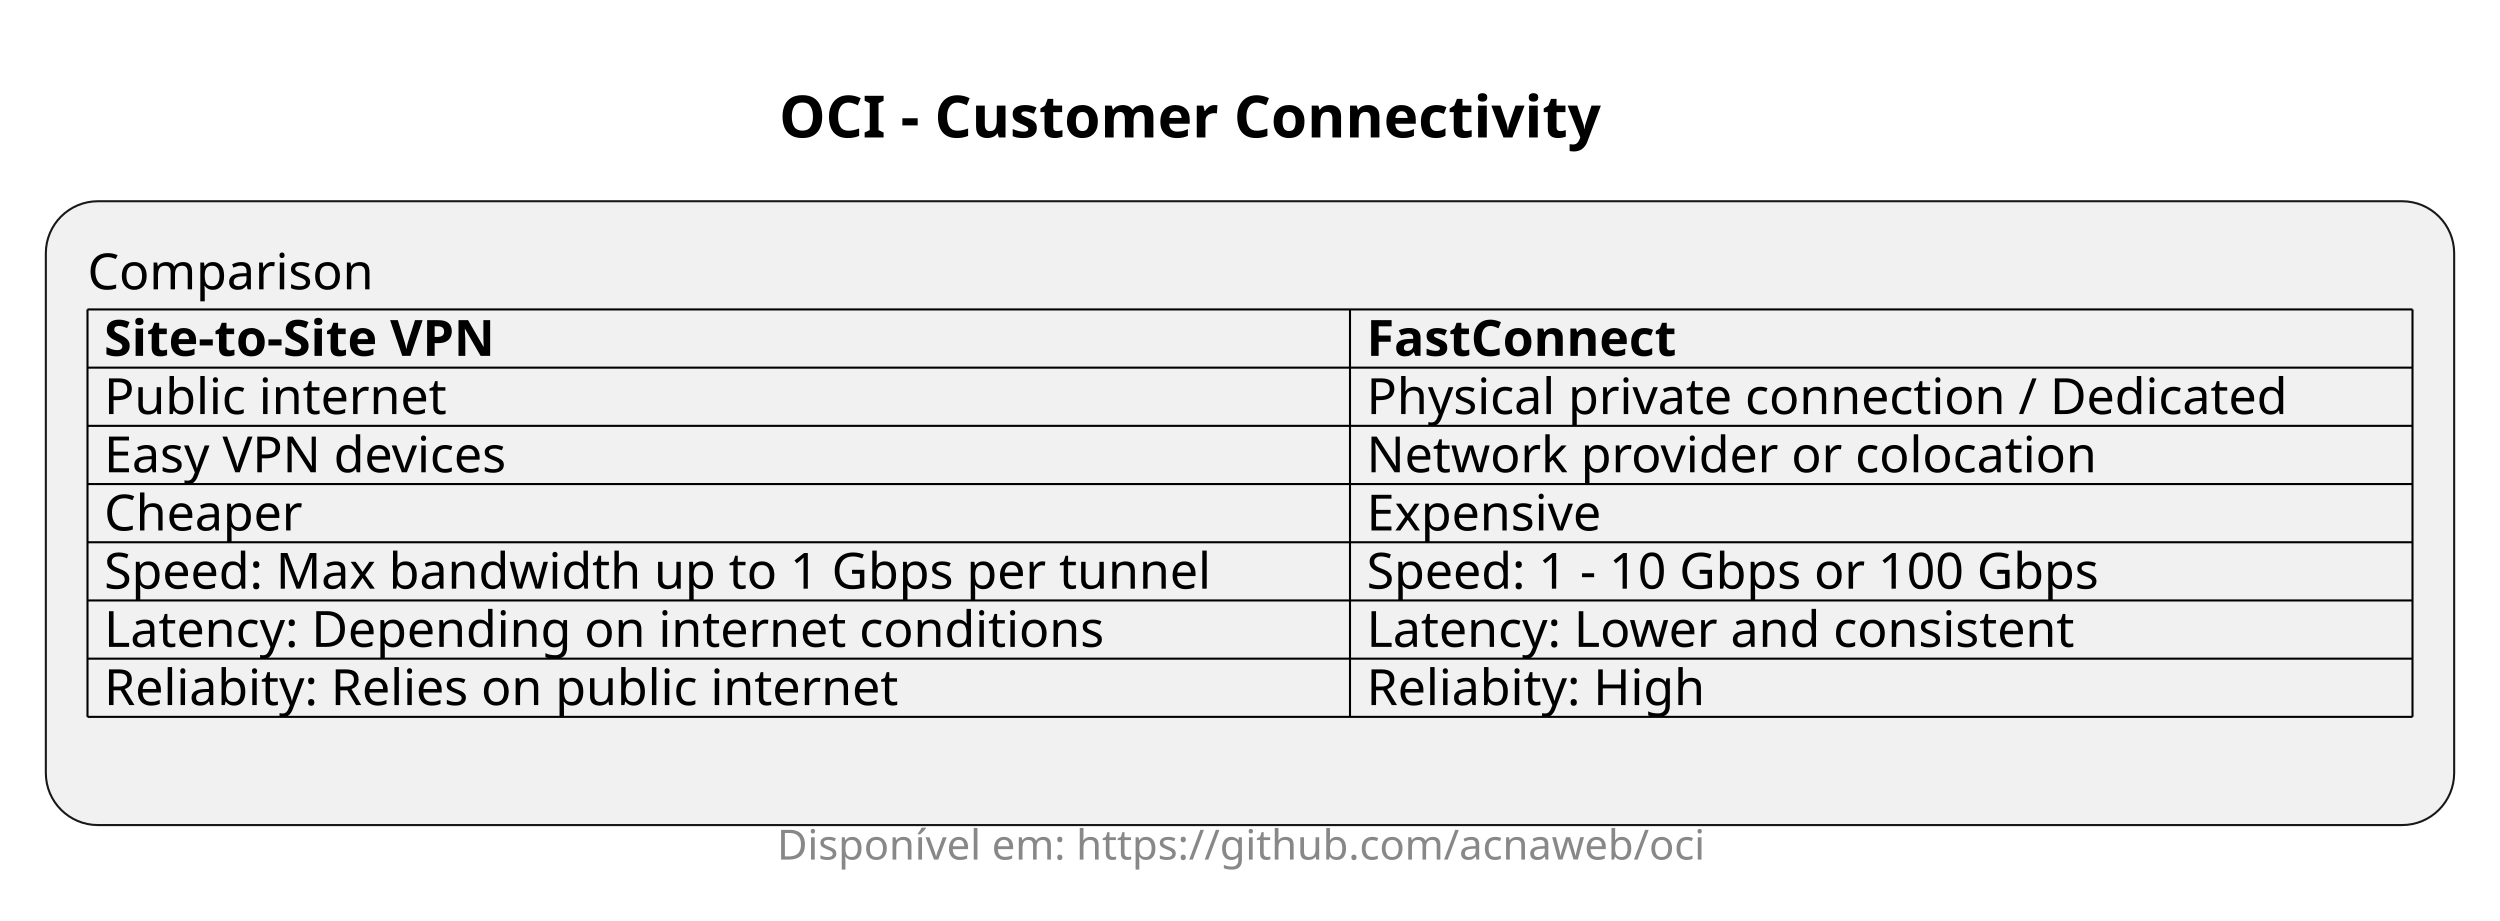
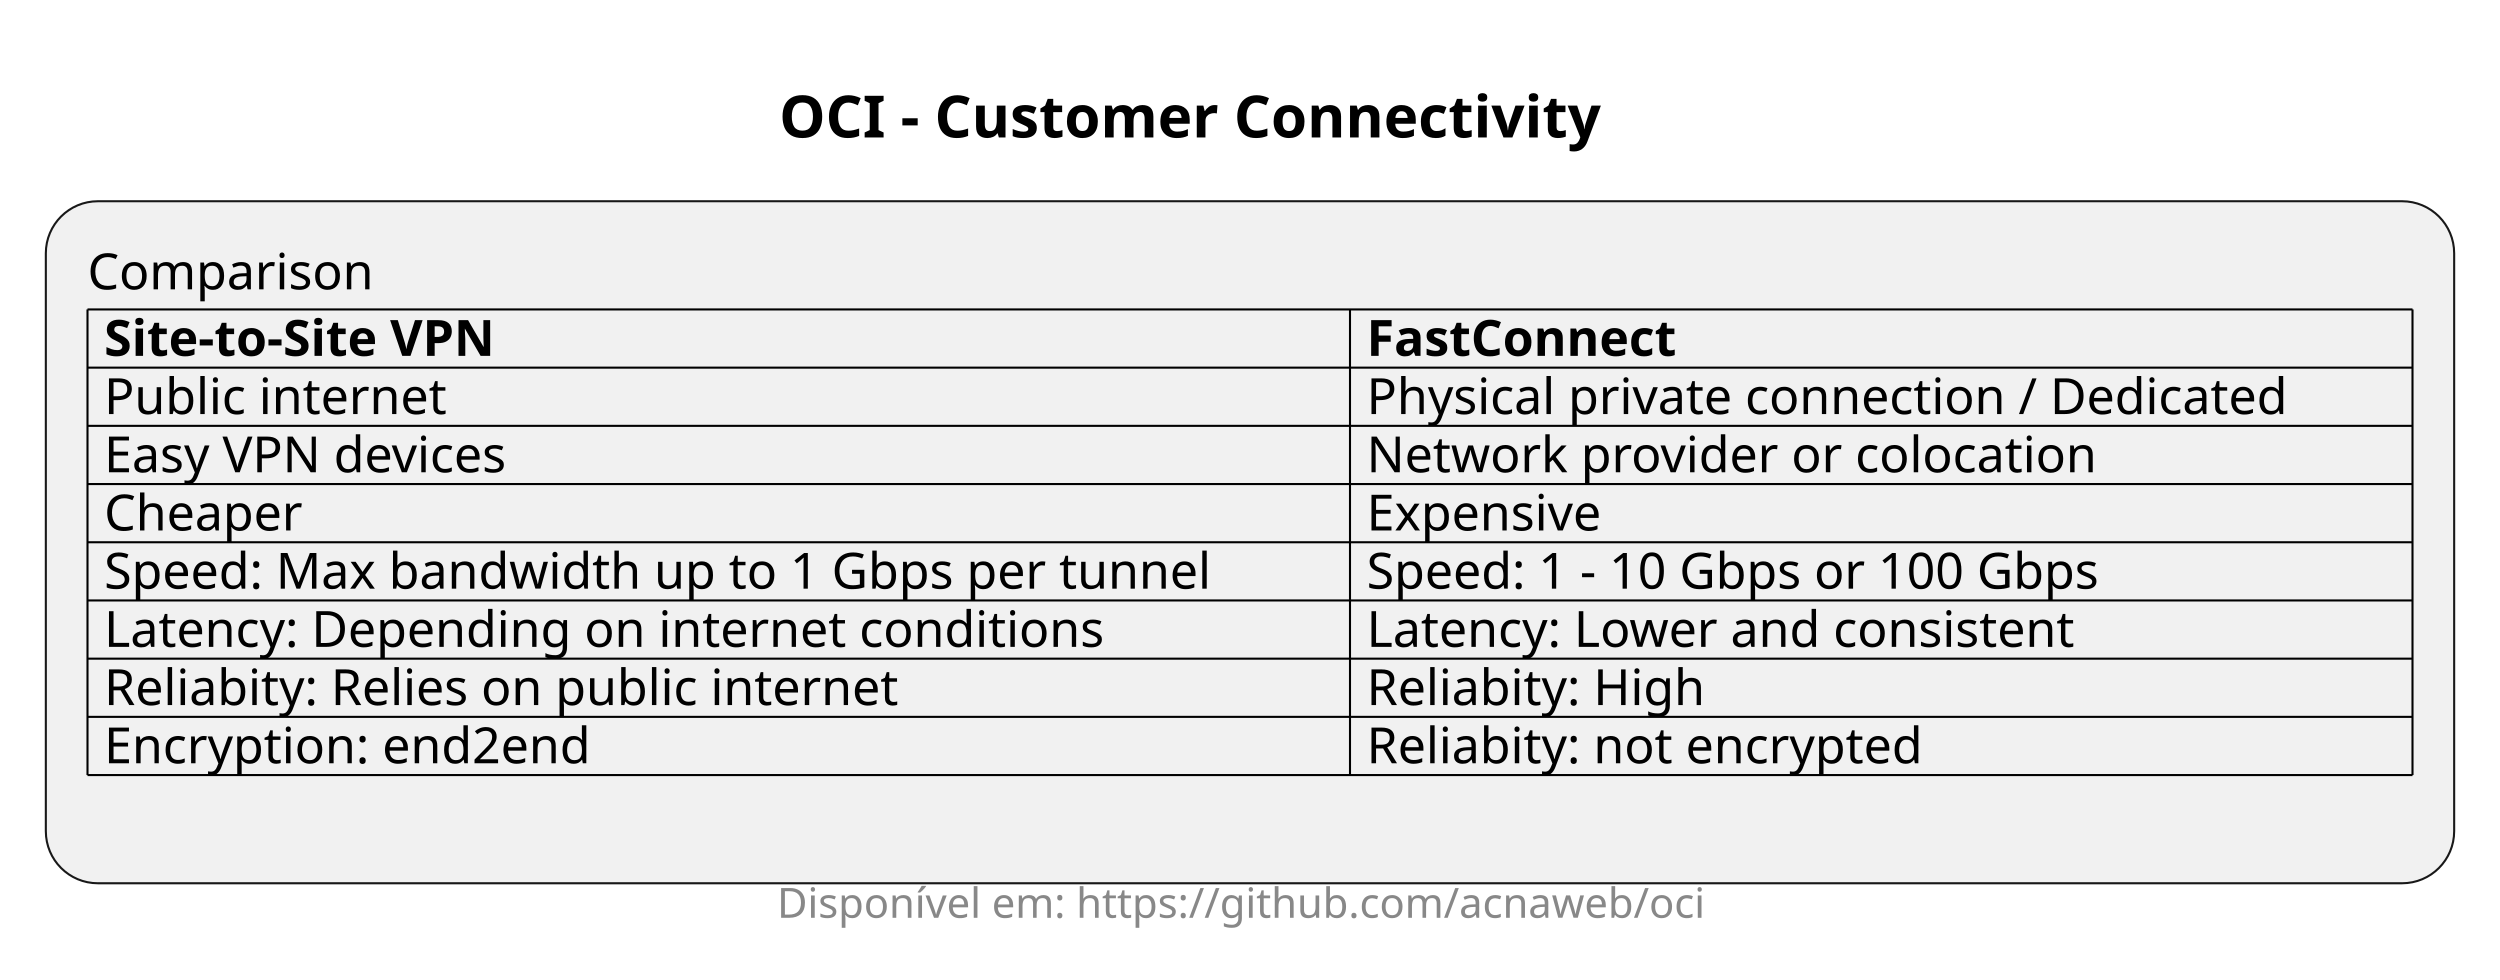
- <svg xmlns="http://www.w3.org/2000/svg" contentStyleType="text/css" height="221px" preserveAspectRatio="none" style="width:600px;height:221px;background:#FFFFFF;" version="1.1" viewBox="0 0 600 221" width="600px" zoomAndPan="magnify">
+ <svg xmlns="http://www.w3.org/2000/svg" contentStyleType="text/css" height="235px" preserveAspectRatio="none" style="width:600px;height:235px;background:#FFFFFF;" version="1.1" viewBox="0 0 600 235" width="600px" zoomAndPan="magnify">
  <defs />
  <g>
    <text fill="#000000" font-family="sans-serif" font-size="14" font-weight="bold" lengthAdjust="spacing" textLength="223" x="187" y="32.995">OCI - Customer Connectivity</text>
-     <rect fill="#F1F1F1" height="149.719" rx="12.5" ry="12.5" style="stroke:#181818;stroke-width:0.5;" width="578" x="11" y="48.297" />
+     <rect fill="#F1F1F1" height="163.688" rx="12.5" ry="12.5" style="stroke:#181818;stroke-width:0.5;" width="578" x="11" y="48.297" />
    <text fill="#000000" font-family="sans-serif" font-size="12" lengthAdjust="spacing" textLength="74" x="21" y="69.436">Comparison</text>
    <text fill="#000000" font-family="sans-serif" font-size="12" font-weight="bold" lengthAdjust="spacing" textLength="113" x="25" y="85.404">Site-to-Site VPN</text>
    <text fill="#000000" font-family="sans-serif" font-size="12" font-weight="bold" lengthAdjust="spacing" textLength="89" x="328" y="85.404">FastConnect</text>
    <text fill="#000000" font-family="sans-serif" font-size="12" lengthAdjust="spacing" textLength="91" x="25" y="99.373">Public internet</text>
    <text fill="#000000" font-family="sans-serif" font-size="12" lengthAdjust="spacing" textLength="247" x="328" y="99.373">Physical private connection / Dedicated</text>
    <text fill="#000000" font-family="sans-serif" font-size="12" lengthAdjust="spacing" textLength="109" x="25" y="113.342">Easy VPN devices</text>
    <text fill="#000000" font-family="sans-serif" font-size="12" lengthAdjust="spacing" textLength="192" x="328" y="113.342">Network provider or colocation</text>
    <text fill="#000000" font-family="sans-serif" font-size="12" lengthAdjust="spacing" textLength="53" x="25" y="127.311">Cheaper</text>
    <text fill="#000000" font-family="sans-serif" font-size="12" lengthAdjust="spacing" textLength="62" x="328" y="127.311">Expensive</text>
    <text fill="#000000" font-family="sans-serif" font-size="12" lengthAdjust="spacing" textLength="295" x="25" y="141.279">Speed: Max bandwidth up to 1 Gbps per tunnel</text>
    <text fill="#000000" font-family="sans-serif" font-size="12" lengthAdjust="spacing" textLength="201" x="328" y="141.279">Speed: 1 - 10 Gbps or 100 Gbps</text>
    <text fill="#000000" font-family="sans-serif" font-size="12" lengthAdjust="spacing" textLength="267" x="25" y="155.248">Latency: Depending on internet conditions</text>
    <text fill="#000000" font-family="sans-serif" font-size="12" lengthAdjust="spacing" textLength="190" x="328" y="155.248">Latency: Lower and consistent</text>
    <text fill="#000000" font-family="sans-serif" font-size="12" lengthAdjust="spacing" textLength="212" x="25" y="169.217">Reliabity: Relies on public internet</text>
    <text fill="#000000" font-family="sans-serif" font-size="12" lengthAdjust="spacing" textLength="88" x="328" y="169.217">Reliabity: High</text>
+     <text fill="#000000" font-family="sans-serif" font-size="12" lengthAdjust="spacing" textLength="130" x="25" y="183.185">Encryption: end2end</text>
+     <text fill="#000000" font-family="sans-serif" font-size="12" lengthAdjust="spacing" textLength="148" x="328" y="183.185">Reliabity: not encrypted</text>
    <line style="stroke:#000000;stroke-width:0.5;" x1="21" x2="579" y1="74.266" y2="74.266" />
    <line style="stroke:#000000;stroke-width:0.5;" x1="21" x2="579" y1="88.234" y2="88.234" />
    <line style="stroke:#000000;stroke-width:0.5;" x1="21" x2="579" y1="102.203" y2="102.203" />
    <line style="stroke:#000000;stroke-width:0.5;" x1="21" x2="579" y1="116.172" y2="116.172" />
    <line style="stroke:#000000;stroke-width:0.5;" x1="21" x2="579" y1="130.141" y2="130.141" />
    <line style="stroke:#000000;stroke-width:0.5;" x1="21" x2="579" y1="144.109" y2="144.109" />
    <line style="stroke:#000000;stroke-width:0.5;" x1="21" x2="579" y1="158.078" y2="158.078" />
    <line style="stroke:#000000;stroke-width:0.5;" x1="21" x2="579" y1="172.047" y2="172.047" />
-     <line style="stroke:#000000;stroke-width:0.5;" x1="21" x2="21" y1="74.266" y2="172.047" />
-     <line style="stroke:#000000;stroke-width:0.5;" x1="324" x2="324" y1="74.266" y2="172.047" />
-     <line style="stroke:#000000;stroke-width:0.5;" x1="579" x2="579" y1="74.266" y2="172.047" />
-     <text fill="#000000" font-family="sans-serif" font-size="12" lengthAdjust="spacing" textLength="4" x="21" y="185.185"> </text>
-     <text fill="#888888" font-family="sans-serif" font-size="10" lengthAdjust="spacing" textLength="224" x="186.5" y="206.298">Disponível em: https://github.com/acnaweb/oci</text>
+     <line style="stroke:#000000;stroke-width:0.5;" x1="21" x2="579" y1="186.016" y2="186.016" />
+     <line style="stroke:#000000;stroke-width:0.5;" x1="21" x2="21" y1="74.266" y2="186.016" />
+     <line style="stroke:#000000;stroke-width:0.5;" x1="324" x2="324" y1="74.266" y2="186.016" />
+     <line style="stroke:#000000;stroke-width:0.5;" x1="579" x2="579" y1="74.266" y2="186.016" />
+     <text fill="#000000" font-family="sans-serif" font-size="12" lengthAdjust="spacing" textLength="4" x="21" y="199.154"> </text>
+     <text fill="#888888" font-family="sans-serif" font-size="10" lengthAdjust="spacing" textLength="224" x="186.5" y="220.267">Disponível em: https://github.com/acnaweb/oci</text>
  </g>
</svg>
